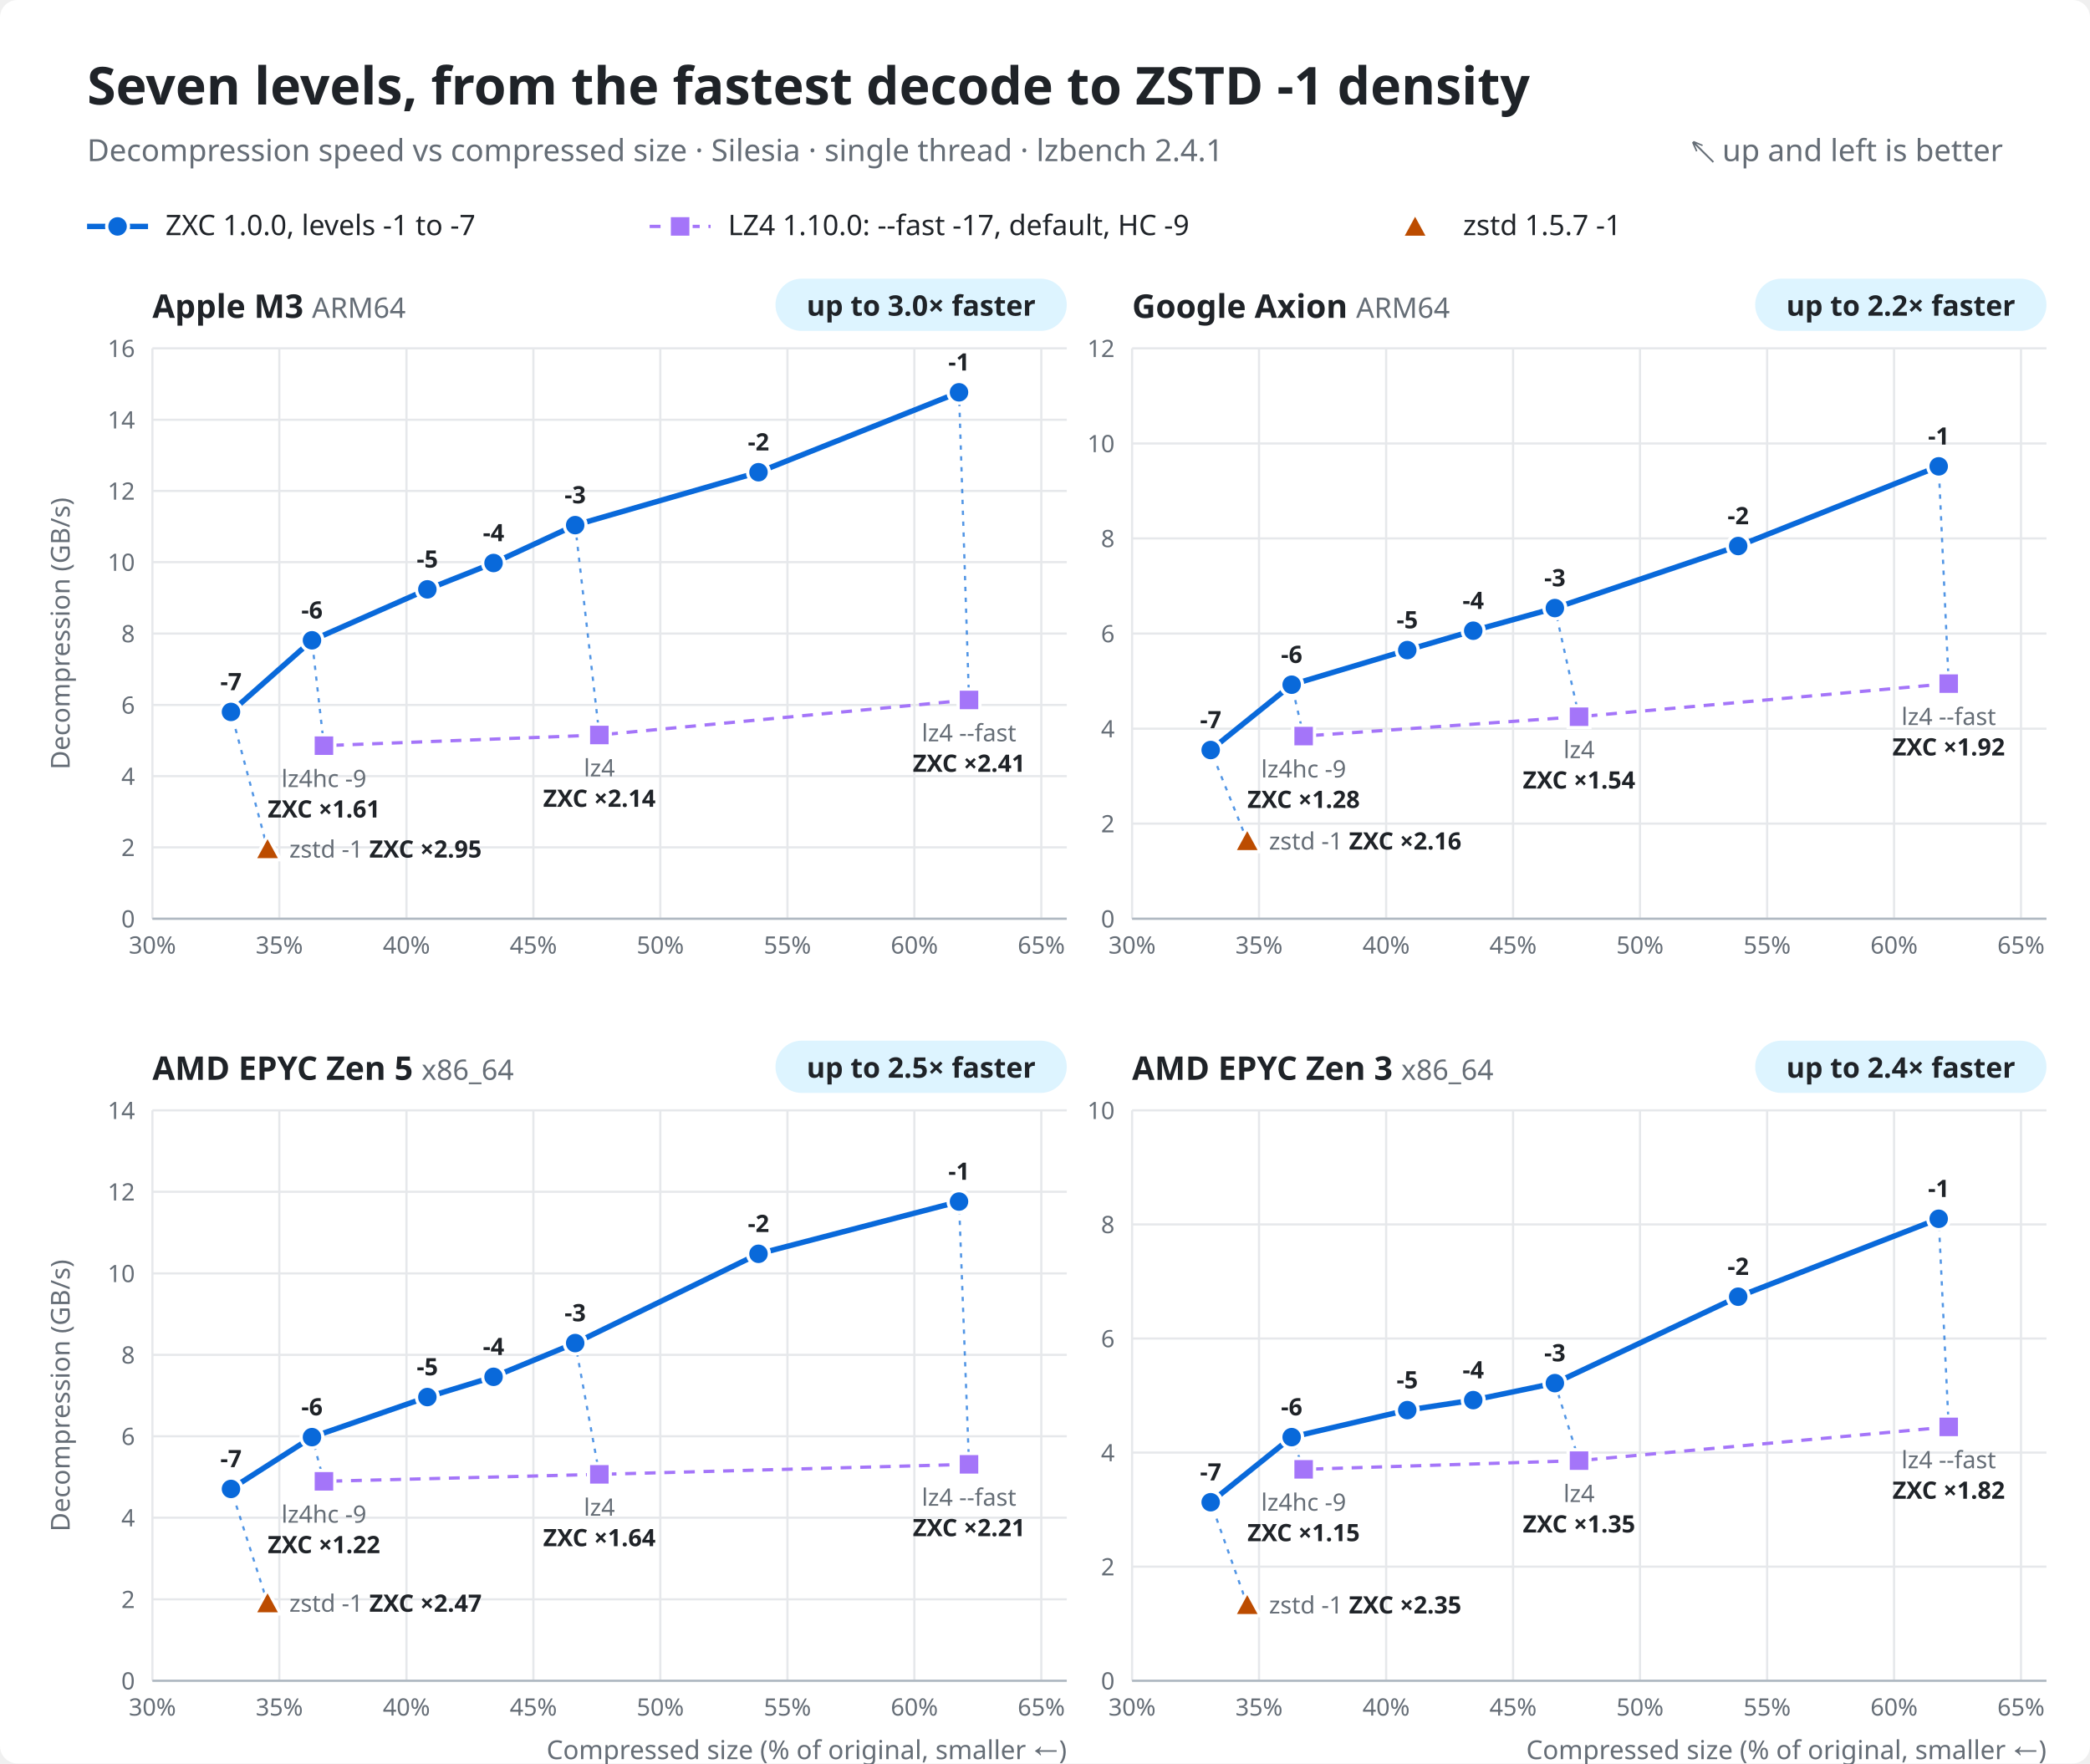
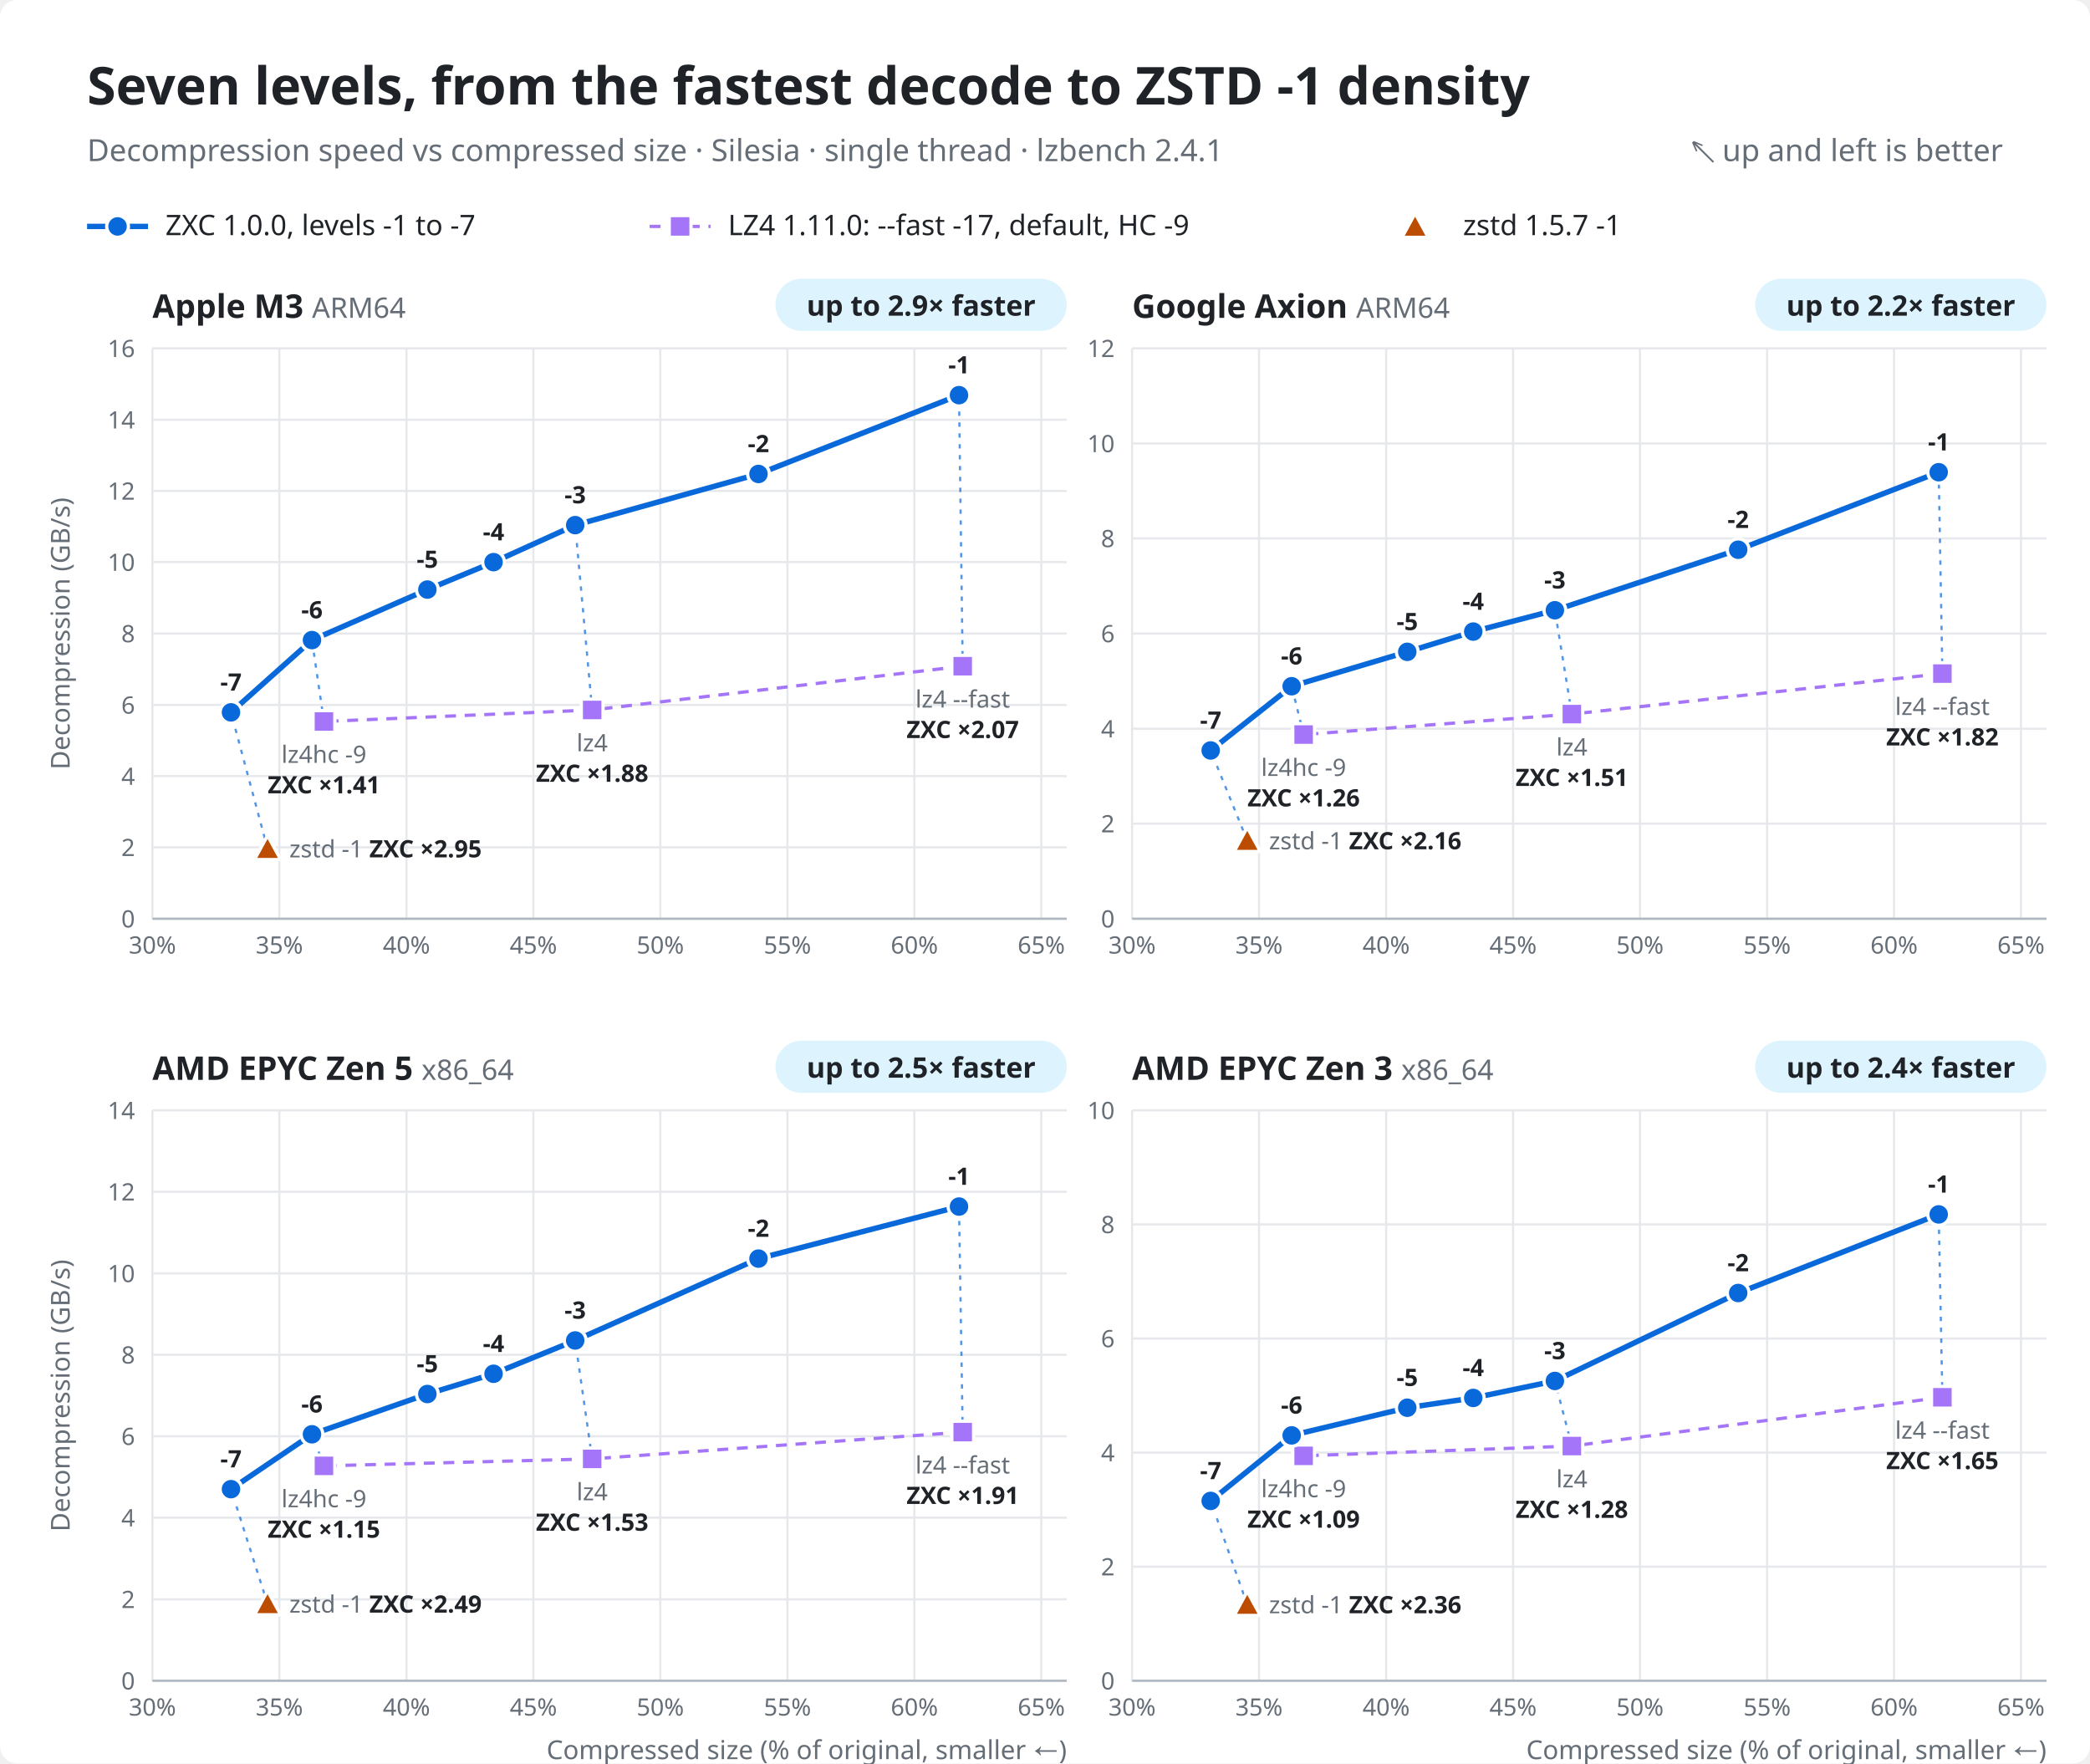
<svg xmlns="http://www.w3.org/2000/svg" viewBox="0 0 960 810" width="960" height="810" role="img" aria-label="Decompression speed versus compressed size: ZXC is faster than the LZ4 family and zstd -1 at an equal or smaller size on four CPUs">
  <style>text{font-family:-apple-system,BlinkMacSystemFont,"Segoe UI","Noto Sans",Helvetica,Arial,sans-serif;font-size:11px}.t{font-size:24px;font-weight:700}.st{font-size:14px}.pt{font-size:15px;font-weight:600}.pa{font-size:13px;font-weight:400}.ax{font-size:12px}.b{font-weight:600}.bd{font-size:13px;font-weight:700}.lg{font-size:13px}.grid,.axis{stroke-width:1}.ring{stroke-width:1.5}.zl{fill:none;stroke-width:2.5;stroke-linejoin:round}.vl{fill:none;stroke-width:1.5;stroke-dasharray:5 4}.cn{stroke-width:1;stroke-dasharray:2 3;opacity:.7}.bg{fill:#ffffff}text{fill:#1f2328}.mu{fill:#656d76}.fg{fill:#1f2328}.grid{stroke:#e6e8eb}.axis{stroke:#afb8c1}.zl{stroke:#0969da}.zp{fill:#0969da}.cn{stroke:#0969da}.op{fill:#bc4c00}.ring{stroke:#ffffff}.wash{fill:#ddf4ff}.vp{fill:#a475f9}.vl{stroke:#a475f9}@media (prefers-color-scheme:dark){.bg{fill:#0d1117}text{fill:#e6edf3}.mu{fill:#8d96a0}.fg{fill:#e6edf3}.grid{stroke:#21262d}.axis{stroke:#3d444d}.zl{stroke:#4493f8}.zp{fill:#4493f8}.cn{stroke:#4493f8}.op{fill:#db6d28}.ring{stroke:#0d1117}.wash{fill:#0c2d6b}.vp{fill:#bc8cff}.vl{stroke:#bc8cff}}.m{text-anchor:middle}.e{text-anchor:end}</style>
  <rect class="bg" width="960" height="810" rx="8" />
  <text x="40" y="48" class="t">Seven levels, from the fastest decode to ZSTD -1 density</text>
  <text x="40" y="74" class="st mu">Decompression speed vs compressed size · Silesia · single thread · lzbench 2.4.1</text>
  <text x="920" y="74" class="st mu e">↖ up and left is better</text>
  <path class="zl" d="M40 104h28" />
  <circle class="zp ring" cx="54" cy="104" r="5" />
  <text x="76" y="108" class="lg">ZXC 1.0.0, levels -1 to -7</text>
  <path class="vl" d="M298.4 104h28" />
  <rect class="vp ring" x="307.4" y="99" width="10" height="10" />
-   <text x="334.4" y="108" class="lg">LZ4 1.10.0: --fast -17, default, HC -9</text>
+   <text x="334.4" y="108" class="lg">LZ4 1.11.0: --fast -17, default, HC -9</text>
  <path class="op ring" d="M650 98l6 11h-12z" />
  <text x="672" y="108" class="lg">zstd 1.5.7 -1</text>
  <path class="grid" d="M70 422h420" />
  <text x="62" y="426" class="mu e">0</text>
  <path class="grid" d="M70 389.2h420" />
  <text x="62" y="393.2" class="mu e">2</text>
  <path class="grid" d="M70 356.5h420" />
  <text x="62" y="360.5" class="mu e">4</text>
  <path class="grid" d="M70 323.8h420" />
  <text x="62" y="327.8" class="mu e">6</text>
  <path class="grid" d="M70 291h420" />
  <text x="62" y="295" class="mu e">8</text>
  <path class="grid" d="M70 258.2h420" />
  <text x="62" y="262.2" class="mu e">10</text>
  <path class="grid" d="M70 225.5h420" />
  <text x="62" y="229.5" class="mu e">12</text>
  <path class="grid" d="M70 192.8h420" />
  <text x="62" y="196.8" class="mu e">14</text>
  <path class="grid" d="M70 160h420" />
  <text x="62" y="164" class="mu e">16</text>
  <path class="grid" d="M70 160v262" />
  <text x="70" y="438" class="mu m">30%</text>
  <path class="grid" d="M128.3 160v262" />
  <text x="128.3" y="438" class="mu m">35%</text>
  <path class="grid" d="M186.7 160v262" />
  <text x="186.7" y="438" class="mu m">40%</text>
  <path class="grid" d="M245 160v262" />
  <text x="245" y="438" class="mu m">45%</text>
  <path class="grid" d="M303.3 160v262" />
  <text x="303.3" y="438" class="mu m">50%</text>
  <path class="grid" d="M361.7 160v262" />
  <text x="361.7" y="438" class="mu m">55%</text>
  <path class="grid" d="M420 160v262" />
  <text x="420" y="438" class="mu m">60%</text>
  <path class="grid" d="M478.3 160v262" />
  <text x="478.3" y="438" class="mu m">65%</text>
  <path class="axis" d="M70 422h420" />
  <text class="ax mu m" transform="translate(32 291) rotate(-90)">Decompression (GB/s)</text>
  <text x="70" y="146" class="pt">Apple M3 <tspan class="pa mu">ARM64</tspan>
  </text>
  <rect class="wash" x="356.2" y="128" width="133.8" height="24" rx="12" />
-   <text x="423.1" y="145" class="bd m">up to 3.0× faster</text>
-   <path class="cn" d="M445.1 321.5L440.5 180.2" />
-   <text x="445.1" y="354.5" class="b m">ZXC ×2.41</text>
-   <path class="cn" d="M275.3 337.6L264.2 241.2" />
-   <text x="275.3" y="370.6" class="b m">ZXC ×2.14</text>
-   <path class="cn" d="M148.8 342.5L143.3 294.1" />
-   <text x="148.8" y="375.5" class="b m">ZXC ×1.61</text>
-   <path class="cn" d="M122.9 389.9L106.1 327" />
-   <path class="op ring" d="M122.9 383.9l6 11h-12z" />
-   <text x="132.9" y="393.9" class="mu">zstd -1 <tspan class="b fg">ZXC ×2.95</tspan>
-   </text>
-   <polyline class="vl" points="445.1,321.5 275.3,337.6 148.8,342.5" />
-   <rect class="vp ring" x="440.1" y="316.5" width="10" height="10" />
-   <text x="445.1" y="340.5" class="mu m">lz4 --fast</text>
-   <rect class="vp ring" x="270.3" y="332.6" width="10" height="10" />
-   <text x="275.3" y="356.6" class="mu m">lz4</text>
-   <rect class="vp ring" x="143.8" y="337.5" width="10" height="10" />
-   <text x="148.8" y="361.5" class="mu m">lz4hc -9</text>
-   <polyline class="zl" points="440.5,180.2 348.4,216.9 264.2,241.2 226.7,258.6 196.3,270.7 143.3,294.1 106.1,327" />
-   <circle class="zp ring" cx="440.5" cy="180.2" r="5" />
-   <text x="440.5" y="170.2" class="b m">-1</text>
-   <circle class="zp ring" cx="348.4" cy="216.9" r="5" />
-   <text x="348.4" y="206.9" class="b m">-2</text>
+   <text x="423.1" y="145" class="bd m">up to 2.9× faster</text>
+   <path class="cn" d="M442.2 306L440.5 181.5" />
+   <text x="442.2" y="339" class="b m">ZXC ×2.07</text>
+   <path class="cn" d="M272.0 326.1L264.2 241.2" />
+   <text x="272.0" y="359.1" class="b m">ZXC ×1.88</text>
+   <path class="cn" d="M148.8 331.4L143.3 294" />
+   <text x="148.8" y="364.4" class="b m">ZXC ×1.41</text>
+   <path class="cn" d="M122.9 389.8L106.1 327.2" />
+   <path class="op ring" d="M122.9 383.8l6 11h-12z" />
+   <text x="132.9" y="393.8" class="mu">zstd -1 <tspan class="b fg">ZXC ×2.95</tspan>
+   </text>
+   <polyline class="vl" points="442.2,306 272.0,326.1 148.8,331.4" />
+   <rect class="vp ring" x="437.2" y="301" width="10" height="10" />
+   <text x="442.2" y="325" class="mu m">lz4 --fast</text>
+   <rect class="vp ring" x="267" y="321.1" width="10" height="10" />
+   <text x="272.0" y="345.1" class="mu m">lz4</text>
+   <rect class="vp ring" x="143.8" y="326.4" width="10" height="10" />
+   <text x="148.8" y="350.4" class="mu m">lz4hc -9</text>
+   <polyline class="zl" points="440.5,181.5 348.4,217.7 264.2,241.2 226.7,258.2 196.3,270.8 143.3,294 106.1,327.2" />
+   <circle class="zp ring" cx="440.5" cy="181.5" r="5" />
+   <text x="440.5" y="171.5" class="b m">-1</text>
+   <circle class="zp ring" cx="348.4" cy="217.7" r="5" />
+   <text x="348.4" y="207.7" class="b m">-2</text>
  <circle class="zp ring" cx="264.2" cy="241.2" r="5" />
  <text x="264.2" y="231.2" class="b m">-3</text>
-   <circle class="zp ring" cx="226.7" cy="258.6" r="5" />
-   <text x="226.7" y="248.6" class="b m">-4</text>
-   <circle class="zp ring" cx="196.3" cy="270.7" r="5" />
-   <text x="196.3" y="260.7" class="b m">-5</text>
-   <circle class="zp ring" cx="143.3" cy="294.1" r="5" />
-   <text x="143.3" y="284.1" class="b m">-6</text>
-   <circle class="zp ring" cx="106.1" cy="327" r="5" />
-   <text x="106.1" y="317" class="b m">-7</text>
+   <circle class="zp ring" cx="226.7" cy="258.2" r="5" />
+   <text x="226.7" y="248.2" class="b m">-4</text>
+   <circle class="zp ring" cx="196.3" cy="270.8" r="5" />
+   <text x="196.3" y="260.8" class="b m">-5</text>
+   <circle class="zp ring" cx="143.3" cy="294" r="5" />
+   <text x="143.3" y="284" class="b m">-6</text>
+   <circle class="zp ring" cx="106.1" cy="327.2" r="5" />
+   <text x="106.1" y="317.2" class="b m">-7</text>
  <path class="grid" d="M520 422h420" />
  <text x="512" y="426" class="mu e">0</text>
  <path class="grid" d="M520 378.3h420" />
  <text x="512" y="382.3" class="mu e">2</text>
  <path class="grid" d="M520 334.7h420" />
  <text x="512" y="338.7" class="mu e">4</text>
  <path class="grid" d="M520 291h420" />
  <text x="512" y="295" class="mu e">6</text>
  <path class="grid" d="M520 247.3h420" />
  <text x="512" y="251.3" class="mu e">8</text>
  <path class="grid" d="M520 203.7h420" />
  <text x="512" y="207.7" class="mu e">10</text>
  <path class="grid" d="M520 160h420" />
  <text x="512" y="164" class="mu e">12</text>
  <path class="grid" d="M520 160v262" />
  <text x="520" y="438" class="mu m">30%</text>
  <path class="grid" d="M578.3 160v262" />
  <text x="578.3" y="438" class="mu m">35%</text>
  <path class="grid" d="M636.7 160v262" />
  <text x="636.7" y="438" class="mu m">40%</text>
  <path class="grid" d="M695 160v262" />
  <text x="695" y="438" class="mu m">45%</text>
  <path class="grid" d="M753.3 160v262" />
  <text x="753.3" y="438" class="mu m">50%</text>
  <path class="grid" d="M811.7 160v262" />
  <text x="811.7" y="438" class="mu m">55%</text>
  <path class="grid" d="M870 160v262" />
  <text x="870" y="438" class="mu m">60%</text>
  <path class="grid" d="M928.3 160v262" />
  <text x="928.3" y="438" class="mu m">65%</text>
  <path class="axis" d="M520 422h420" />
  <text x="520" y="146" class="pt">Google Axion <tspan class="pa mu">ARM64</tspan>
  </text>
  <rect class="wash" x="806.2" y="128" width="133.8" height="24" rx="12" />
  <text x="873.1" y="145" class="bd m">up to 2.2× faster</text>
-   <path class="cn" d="M895.1 314L890.5 214.2" />
-   <text x="895.1" y="347" class="b m">ZXC ×1.92</text>
-   <path class="cn" d="M725.3 329.2L714.2 279.3" />
-   <text x="725.3" y="362.2" class="b m">ZXC ×1.54</text>
-   <path class="cn" d="M598.8 338.1L593.3 314.5" />
-   <text x="598.8" y="371.1" class="b m">ZXC ×1.28</text>
-   <path class="cn" d="M572.9 386.2L556.1 344.5" />
-   <path class="op ring" d="M572.9 380.2l6 11h-12z" />
-   <text x="582.9" y="390.2" class="mu">zstd -1 <tspan class="b fg">ZXC ×2.16</tspan>
-   </text>
-   <polyline class="vl" points="895.1,314 725.3,329.2 598.8,338.1" />
-   <rect class="vp ring" x="890.1" y="309" width="10" height="10" />
-   <text x="895.1" y="333" class="mu m">lz4 --fast</text>
-   <rect class="vp ring" x="720.3" y="324.2" width="10" height="10" />
-   <text x="725.3" y="348.2" class="mu m">lz4</text>
-   <rect class="vp ring" x="593.8" y="333.1" width="10" height="10" />
-   <text x="598.8" y="357.1" class="mu m">lz4hc -9</text>
-   <polyline class="zl" points="890.5,214.2 798.4,250.8 714.2,279.3 676.7,289.7 646.4,298.6 593.3,314.5 556.1,344.5" />
-   <circle class="zp ring" cx="890.5" cy="214.2" r="5" />
-   <text x="890.5" y="204.2" class="b m">-1</text>
-   <circle class="zp ring" cx="798.4" cy="250.8" r="5" />
-   <text x="798.4" y="240.8" class="b m">-2</text>
-   <circle class="zp ring" cx="714.2" cy="279.3" r="5" />
-   <text x="714.2" y="269.3" class="b m">-3</text>
-   <circle class="zp ring" cx="676.7" cy="289.7" r="5" />
-   <text x="676.7" y="279.7" class="b m">-4</text>
-   <circle class="zp ring" cx="646.4" cy="298.6" r="5" />
-   <text x="646.4" y="288.6" class="b m">-5</text>
-   <circle class="zp ring" cx="593.3" cy="314.5" r="5" />
-   <text x="593.3" y="304.5" class="b m">-6</text>
-   <circle class="zp ring" cx="556.1" cy="344.5" r="5" />
-   <text x="556.1" y="334.5" class="b m">-7</text>
+   <path class="cn" d="M892.2 309.4L890.5 216.9" />
+   <text x="892.2" y="342.4" class="b m">ZXC ×1.82</text>
+   <path class="cn" d="M722.0 328L714.2 280.3" />
+   <text x="722.0" y="361" class="b m">ZXC ×1.51</text>
+   <path class="cn" d="M598.8 337.4L593.3 315.2" />
+   <text x="598.8" y="370.4" class="b m">ZXC ×1.26</text>
+   <path class="cn" d="M572.9 386.1L556.1 344.7" />
+   <path class="op ring" d="M572.9 380.1l6 11h-12z" />
+   <text x="582.9" y="390.1" class="mu">zstd -1 <tspan class="b fg">ZXC ×2.16</tspan>
+   </text>
+   <polyline class="vl" points="892.2,309.4 722.0,328 598.8,337.4" />
+   <rect class="vp ring" x="887.2" y="304.4" width="10" height="10" />
+   <text x="892.2" y="328.4" class="mu m">lz4 --fast</text>
+   <rect class="vp ring" x="717" y="323" width="10" height="10" />
+   <text x="722.0" y="347" class="mu m">lz4</text>
+   <rect class="vp ring" x="593.8" y="332.4" width="10" height="10" />
+   <text x="598.8" y="356.4" class="mu m">lz4hc -9</text>
+   <polyline class="zl" points="890.5,216.9 798.4,252.5 714.2,280.3 676.7,290.1 646.4,299.4 593.3,315.2 556.1,344.7" />
+   <circle class="zp ring" cx="890.5" cy="216.9" r="5" />
+   <text x="890.5" y="206.9" class="b m">-1</text>
+   <circle class="zp ring" cx="798.4" cy="252.5" r="5" />
+   <text x="798.4" y="242.5" class="b m">-2</text>
+   <circle class="zp ring" cx="714.2" cy="280.3" r="5" />
+   <text x="714.2" y="270.3" class="b m">-3</text>
+   <circle class="zp ring" cx="676.7" cy="290.1" r="5" />
+   <text x="676.7" y="280.1" class="b m">-4</text>
+   <circle class="zp ring" cx="646.4" cy="299.4" r="5" />
+   <text x="646.4" y="289.4" class="b m">-5</text>
+   <circle class="zp ring" cx="593.3" cy="315.2" r="5" />
+   <text x="593.3" y="305.2" class="b m">-6</text>
+   <circle class="zp ring" cx="556.1" cy="344.7" r="5" />
+   <text x="556.1" y="334.7" class="b m">-7</text>
  <path class="grid" d="M70 772h420" />
  <text x="62" y="776" class="mu e">0</text>
  <path class="grid" d="M70 734.6h420" />
  <text x="62" y="738.6" class="mu e">2</text>
  <path class="grid" d="M70 697.1h420" />
  <text x="62" y="701.1" class="mu e">4</text>
  <path class="grid" d="M70 659.7h420" />
  <text x="62" y="663.7" class="mu e">6</text>
  <path class="grid" d="M70 622.3h420" />
  <text x="62" y="626.3" class="mu e">8</text>
  <path class="grid" d="M70 584.9h420" />
  <text x="62" y="588.9" class="mu e">10</text>
  <path class="grid" d="M70 547.4h420" />
  <text x="62" y="551.4" class="mu e">12</text>
  <path class="grid" d="M70 510h420" />
  <text x="62" y="514" class="mu e">14</text>
  <path class="grid" d="M70 510v262" />
  <text x="70" y="788" class="mu m">30%</text>
  <path class="grid" d="M128.3 510v262" />
  <text x="128.3" y="788" class="mu m">35%</text>
  <path class="grid" d="M186.7 510v262" />
  <text x="186.7" y="788" class="mu m">40%</text>
  <path class="grid" d="M245 510v262" />
  <text x="245" y="788" class="mu m">45%</text>
  <path class="grid" d="M303.3 510v262" />
  <text x="303.3" y="788" class="mu m">50%</text>
  <path class="grid" d="M361.7 510v262" />
  <text x="361.7" y="788" class="mu m">55%</text>
  <path class="grid" d="M420 510v262" />
  <text x="420" y="788" class="mu m">60%</text>
  <path class="grid" d="M478.3 510v262" />
  <text x="478.3" y="788" class="mu m">65%</text>
  <path class="axis" d="M70 772h420" />
  <text class="ax mu m" transform="translate(32 641) rotate(-90)">Decompression (GB/s)</text>
  <text x="490" y="808" class="ax mu e">Compressed size (% of original, smaller ←)</text>
  <text x="70" y="496" class="pt">AMD EPYC Zen 5 <tspan class="pa mu">x86_64</tspan>
  </text>
  <rect class="wash" x="356.2" y="478" width="133.8" height="24" rx="12" />
  <text x="423.1" y="495" class="bd m">up to 2.5× faster</text>
-   <path class="cn" d="M445.1 672.6L440.5 551.9" />
-   <text x="445.1" y="705.6" class="b m">ZXC ×2.21</text>
-   <path class="cn" d="M275.3 677.2L264.2 616.9" />
-   <text x="275.3" y="710.2" class="b m">ZXC ×1.64</text>
-   <path class="cn" d="M148.8 680.4L143.3 660.1" />
-   <text x="148.8" y="713.4" class="b m">ZXC ×1.22</text>
-   <path class="cn" d="M122.9 736.3L106.1 683.9" />
-   <path class="op ring" d="M122.9 730.3l6 11h-12z" />
-   <text x="132.9" y="740.3" class="mu">zstd -1 <tspan class="b fg">ZXC ×2.47</tspan>
-   </text>
-   <polyline class="vl" points="445.1,672.6 275.3,677.2 148.8,680.4" />
-   <rect class="vp ring" x="440.1" y="667.6" width="10" height="10" />
-   <text x="445.1" y="691.6" class="mu m">lz4 --fast</text>
-   <rect class="vp ring" x="270.3" y="672.2" width="10" height="10" />
-   <text x="275.3" y="696.2" class="mu m">lz4</text>
-   <rect class="vp ring" x="143.8" y="675.4" width="10" height="10" />
-   <text x="148.8" y="699.4" class="mu m">lz4hc -9</text>
-   <polyline class="zl" points="440.5,551.9 348.4,575.9 264.2,616.9 226.7,632.4 196.3,641.7 143.3,660.1 106.1,683.9" />
-   <circle class="zp ring" cx="440.5" cy="551.9" r="5" />
-   <text x="440.5" y="541.9" class="b m">-1</text>
-   <circle class="zp ring" cx="348.4" cy="575.9" r="5" />
-   <text x="348.4" y="565.9" class="b m">-2</text>
-   <circle class="zp ring" cx="264.2" cy="616.9" r="5" />
-   <text x="264.2" y="606.9" class="b m">-3</text>
-   <circle class="zp ring" cx="226.7" cy="632.4" r="5" />
-   <text x="226.7" y="622.4" class="b m">-4</text>
-   <circle class="zp ring" cx="196.3" cy="641.7" r="5" />
-   <text x="196.3" y="631.7" class="b m">-5</text>
-   <circle class="zp ring" cx="143.3" cy="660.1" r="5" />
-   <text x="143.3" y="650.1" class="b m">-6</text>
-   <circle class="zp ring" cx="106.1" cy="683.9" r="5" />
-   <text x="106.1" y="673.9" class="b m">-7</text>
+   <path class="cn" d="M442.2 657.8L440.5 554.2" />
+   <text x="442.2" y="690.8" class="b m">ZXC ×1.91</text>
+   <path class="cn" d="M272.0 670.1L264.2 615.7" />
+   <text x="272.0" y="703.1" class="b m">ZXC ×1.53</text>
+   <path class="cn" d="M148.8 673.3L143.3 658.8" />
+   <text x="148.8" y="706.3" class="b m">ZXC ×1.15</text>
+   <path class="cn" d="M122.9 736.7L106.1 684" />
+   <path class="op ring" d="M122.9 730.7l6 11h-12z" />
+   <text x="132.9" y="740.7" class="mu">zstd -1 <tspan class="b fg">ZXC ×2.49</tspan>
+   </text>
+   <polyline class="vl" points="442.2,657.8 272.0,670.1 148.8,673.3" />
+   <rect class="vp ring" x="437.2" y="652.8" width="10" height="10" />
+   <text x="442.2" y="676.8" class="mu m">lz4 --fast</text>
+   <rect class="vp ring" x="267" y="665.1" width="10" height="10" />
+   <text x="272.0" y="689.1" class="mu m">lz4</text>
+   <rect class="vp ring" x="143.8" y="668.3" width="10" height="10" />
+   <text x="148.8" y="692.3" class="mu m">lz4hc -9</text>
+   <polyline class="zl" points="440.5,554.2 348.4,578.1 264.2,615.7 226.7,631 196.3,640.3 143.3,658.8 106.1,684" />
+   <circle class="zp ring" cx="440.5" cy="554.2" r="5" />
+   <text x="440.5" y="544.2" class="b m">-1</text>
+   <circle class="zp ring" cx="348.4" cy="578.1" r="5" />
+   <text x="348.4" y="568.1" class="b m">-2</text>
+   <circle class="zp ring" cx="264.2" cy="615.7" r="5" />
+   <text x="264.2" y="605.7" class="b m">-3</text>
+   <circle class="zp ring" cx="226.7" cy="631" r="5" />
+   <text x="226.7" y="621" class="b m">-4</text>
+   <circle class="zp ring" cx="196.3" cy="640.3" r="5" />
+   <text x="196.3" y="630.3" class="b m">-5</text>
+   <circle class="zp ring" cx="143.3" cy="658.8" r="5" />
+   <text x="143.3" y="648.8" class="b m">-6</text>
+   <circle class="zp ring" cx="106.1" cy="684" r="5" />
+   <text x="106.1" y="674" class="b m">-7</text>
  <path class="grid" d="M520 772h420" />
  <text x="512" y="776" class="mu e">0</text>
  <path class="grid" d="M520 719.6h420" />
  <text x="512" y="723.6" class="mu e">2</text>
  <path class="grid" d="M520 667.2h420" />
  <text x="512" y="671.2" class="mu e">4</text>
  <path class="grid" d="M520 614.8h420" />
  <text x="512" y="618.8" class="mu e">6</text>
  <path class="grid" d="M520 562.4h420" />
  <text x="512" y="566.4" class="mu e">8</text>
  <path class="grid" d="M520 510h420" />
  <text x="512" y="514" class="mu e">10</text>
  <path class="grid" d="M520 510v262" />
  <text x="520" y="788" class="mu m">30%</text>
  <path class="grid" d="M578.3 510v262" />
  <text x="578.3" y="788" class="mu m">35%</text>
  <path class="grid" d="M636.7 510v262" />
  <text x="636.7" y="788" class="mu m">40%</text>
  <path class="grid" d="M695 510v262" />
  <text x="695" y="788" class="mu m">45%</text>
  <path class="grid" d="M753.3 510v262" />
  <text x="753.3" y="788" class="mu m">50%</text>
  <path class="grid" d="M811.7 510v262" />
  <text x="811.7" y="788" class="mu m">55%</text>
  <path class="grid" d="M870 510v262" />
  <text x="870" y="788" class="mu m">60%</text>
  <path class="grid" d="M928.3 510v262" />
  <text x="928.3" y="788" class="mu m">65%</text>
  <path class="axis" d="M520 772h420" />
  <text x="940" y="808" class="ax mu e">Compressed size (% of original, smaller ←)</text>
  <text x="520" y="496" class="pt">AMD EPYC Zen 3 <tspan class="pa mu">x86_64</tspan>
  </text>
  <rect class="wash" x="806.2" y="478" width="133.8" height="24" rx="12" />
  <text x="873.1" y="495" class="bd m">up to 2.4× faster</text>
-   <path class="cn" d="M895.1 655.4L890.5 559.8" />
-   <text x="895.1" y="688.4" class="b m">ZXC ×1.82</text>
-   <path class="cn" d="M725.3 670.9L714.2 635.3" />
-   <text x="725.3" y="703.9" class="b m">ZXC ×1.35</text>
-   <path class="cn" d="M598.8 674.9L593.3 660.1" />
-   <text x="598.8" y="707.9" class="b m">ZXC ×1.15</text>
-   <path class="cn" d="M572.9 737.1L556.1 690" />
-   <path class="op ring" d="M572.9 731.1l6 11h-12z" />
-   <text x="582.9" y="741.1" class="mu">zstd -1 <tspan class="b fg">ZXC ×2.35</tspan>
-   </text>
-   <polyline class="vl" points="895.1,655.4 725.3,670.9 598.8,674.9" />
-   <rect class="vp ring" x="890.1" y="650.4" width="10" height="10" />
-   <text x="895.1" y="674.4" class="mu m">lz4 --fast</text>
-   <rect class="vp ring" x="720.3" y="665.9" width="10" height="10" />
-   <text x="725.3" y="689.9" class="mu m">lz4</text>
-   <rect class="vp ring" x="593.8" y="669.9" width="10" height="10" />
-   <text x="598.8" y="693.9" class="mu m">lz4hc -9</text>
-   <polyline class="zl" points="890.5,559.8 798.4,595.6 714.2,635.3 676.7,643.1 646.4,647.7 593.3,660.1 556.1,690" />
-   <circle class="zp ring" cx="890.5" cy="559.8" r="5" />
-   <text x="890.5" y="549.8" class="b m">-1</text>
-   <circle class="zp ring" cx="798.4" cy="595.6" r="5" />
-   <text x="798.4" y="585.6" class="b m">-2</text>
-   <circle class="zp ring" cx="714.2" cy="635.3" r="5" />
-   <text x="714.2" y="625.3" class="b m">-3</text>
-   <circle class="zp ring" cx="676.7" cy="643.1" r="5" />
-   <text x="676.7" y="633.1" class="b m">-4</text>
-   <circle class="zp ring" cx="646.4" cy="647.7" r="5" />
-   <text x="646.4" y="637.7" class="b m">-5</text>
-   <circle class="zp ring" cx="593.3" cy="660.1" r="5" />
-   <text x="593.3" y="650.1" class="b m">-6</text>
-   <circle class="zp ring" cx="556.1" cy="690" r="5" />
-   <text x="556.1" y="680" class="b m">-7</text>
+   <path class="cn" d="M892.2 641.8L890.5 557.8" />
+   <text x="892.2" y="674.8" class="b m">ZXC ×1.65</text>
+   <path class="cn" d="M722.0 664.2L714.2 634.3" />
+   <text x="722.0" y="697.2" class="b m">ZXC ×1.28</text>
+   <path class="cn" d="M598.8 668.7L593.3 659.3" />
+   <text x="598.8" y="701.7" class="b m">ZXC ×1.09</text>
+   <path class="cn" d="M572.9 737L556.1 689.4" />
+   <path class="op ring" d="M572.9 731l6 11h-12z" />
+   <text x="582.9" y="741" class="mu">zstd -1 <tspan class="b fg">ZXC ×2.36</tspan>
+   </text>
+   <polyline class="vl" points="892.2,641.8 722.0,664.2 598.8,668.7" />
+   <rect class="vp ring" x="887.2" y="636.8" width="10" height="10" />
+   <text x="892.2" y="660.8" class="mu m">lz4 --fast</text>
+   <rect class="vp ring" x="717" y="659.2" width="10" height="10" />
+   <text x="722.0" y="683.2" class="mu m">lz4</text>
+   <rect class="vp ring" x="593.8" y="663.7" width="10" height="10" />
+   <text x="598.8" y="687.7" class="mu m">lz4hc -9</text>
+   <polyline class="zl" points="890.5,557.8 798.4,593.9 714.2,634.3 676.7,642.1 646.4,646.6 593.3,659.3 556.1,689.4" />
+   <circle class="zp ring" cx="890.5" cy="557.8" r="5" />
+   <text x="890.5" y="547.8" class="b m">-1</text>
+   <circle class="zp ring" cx="798.4" cy="593.9" r="5" />
+   <text x="798.4" y="583.9" class="b m">-2</text>
+   <circle class="zp ring" cx="714.2" cy="634.3" r="5" />
+   <text x="714.2" y="624.3" class="b m">-3</text>
+   <circle class="zp ring" cx="676.7" cy="642.1" r="5" />
+   <text x="676.7" y="632.1" class="b m">-4</text>
+   <circle class="zp ring" cx="646.4" cy="646.6" r="5" />
+   <text x="646.4" y="636.6" class="b m">-5</text>
+   <circle class="zp ring" cx="593.3" cy="659.3" r="5" />
+   <text x="593.3" y="649.3" class="b m">-6</text>
+   <circle class="zp ring" cx="556.1" cy="689.4" r="5" />
+   <text x="556.1" y="679.4" class="b m">-7</text>
</svg>
